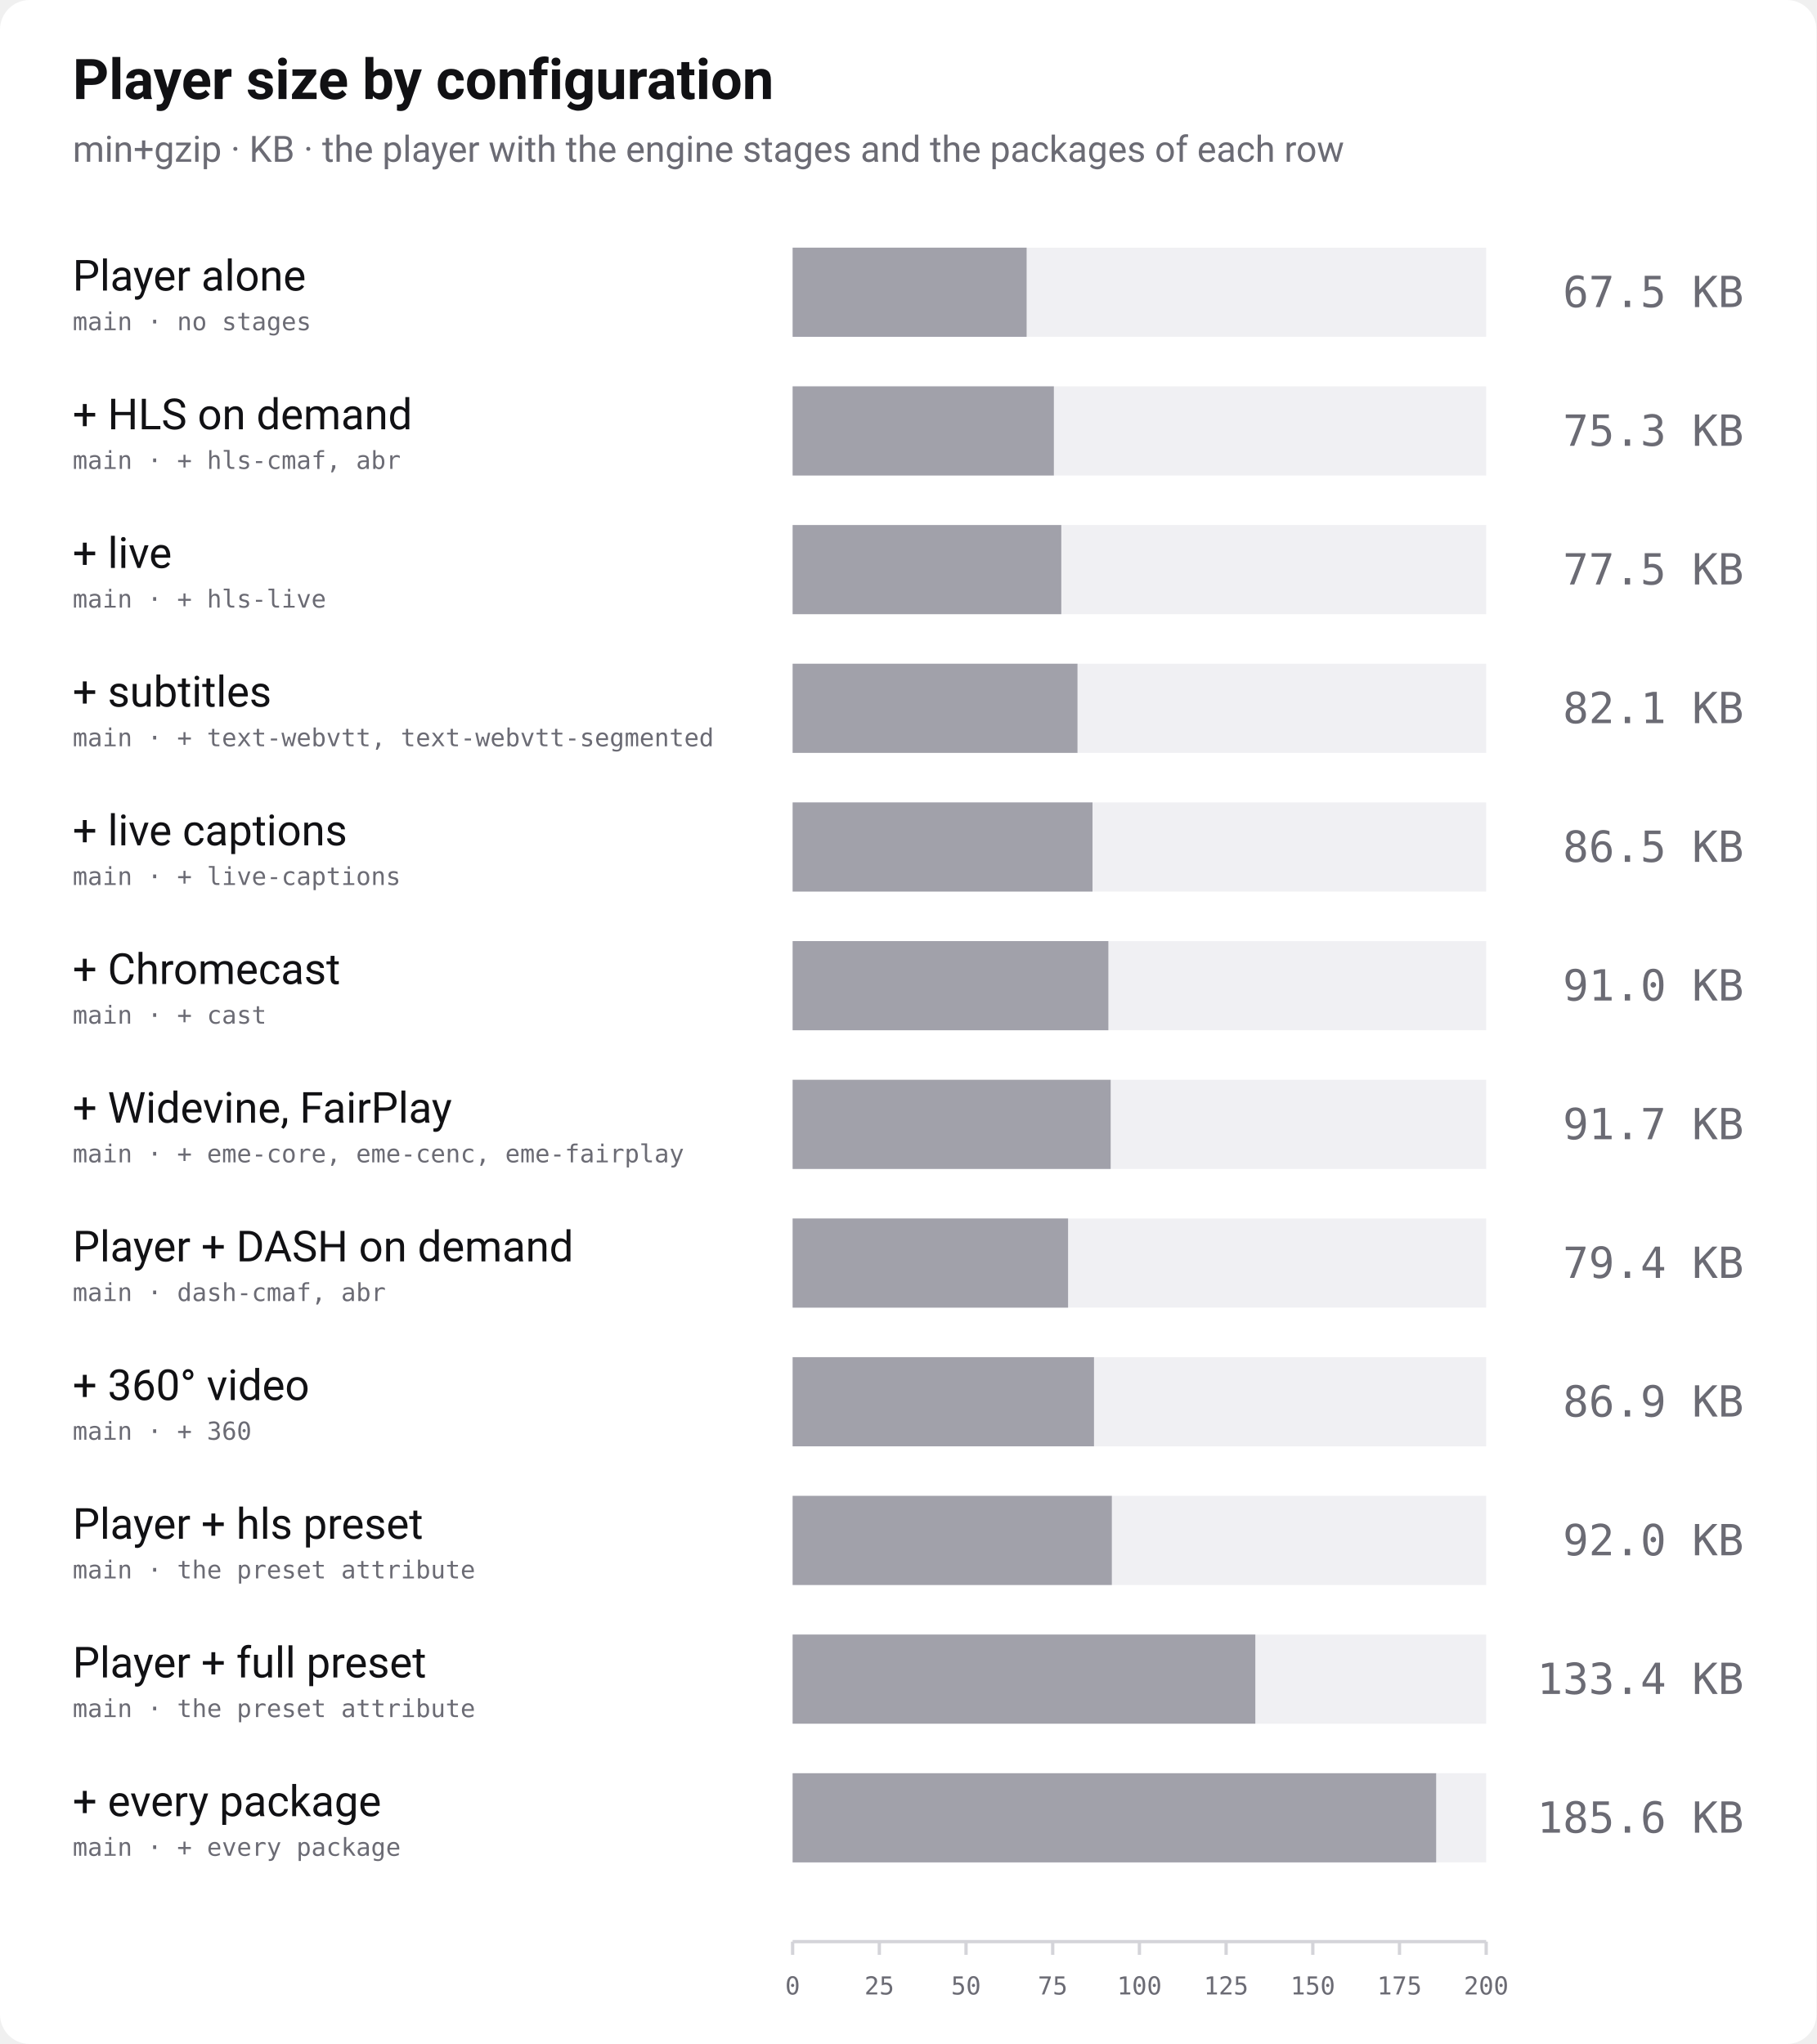
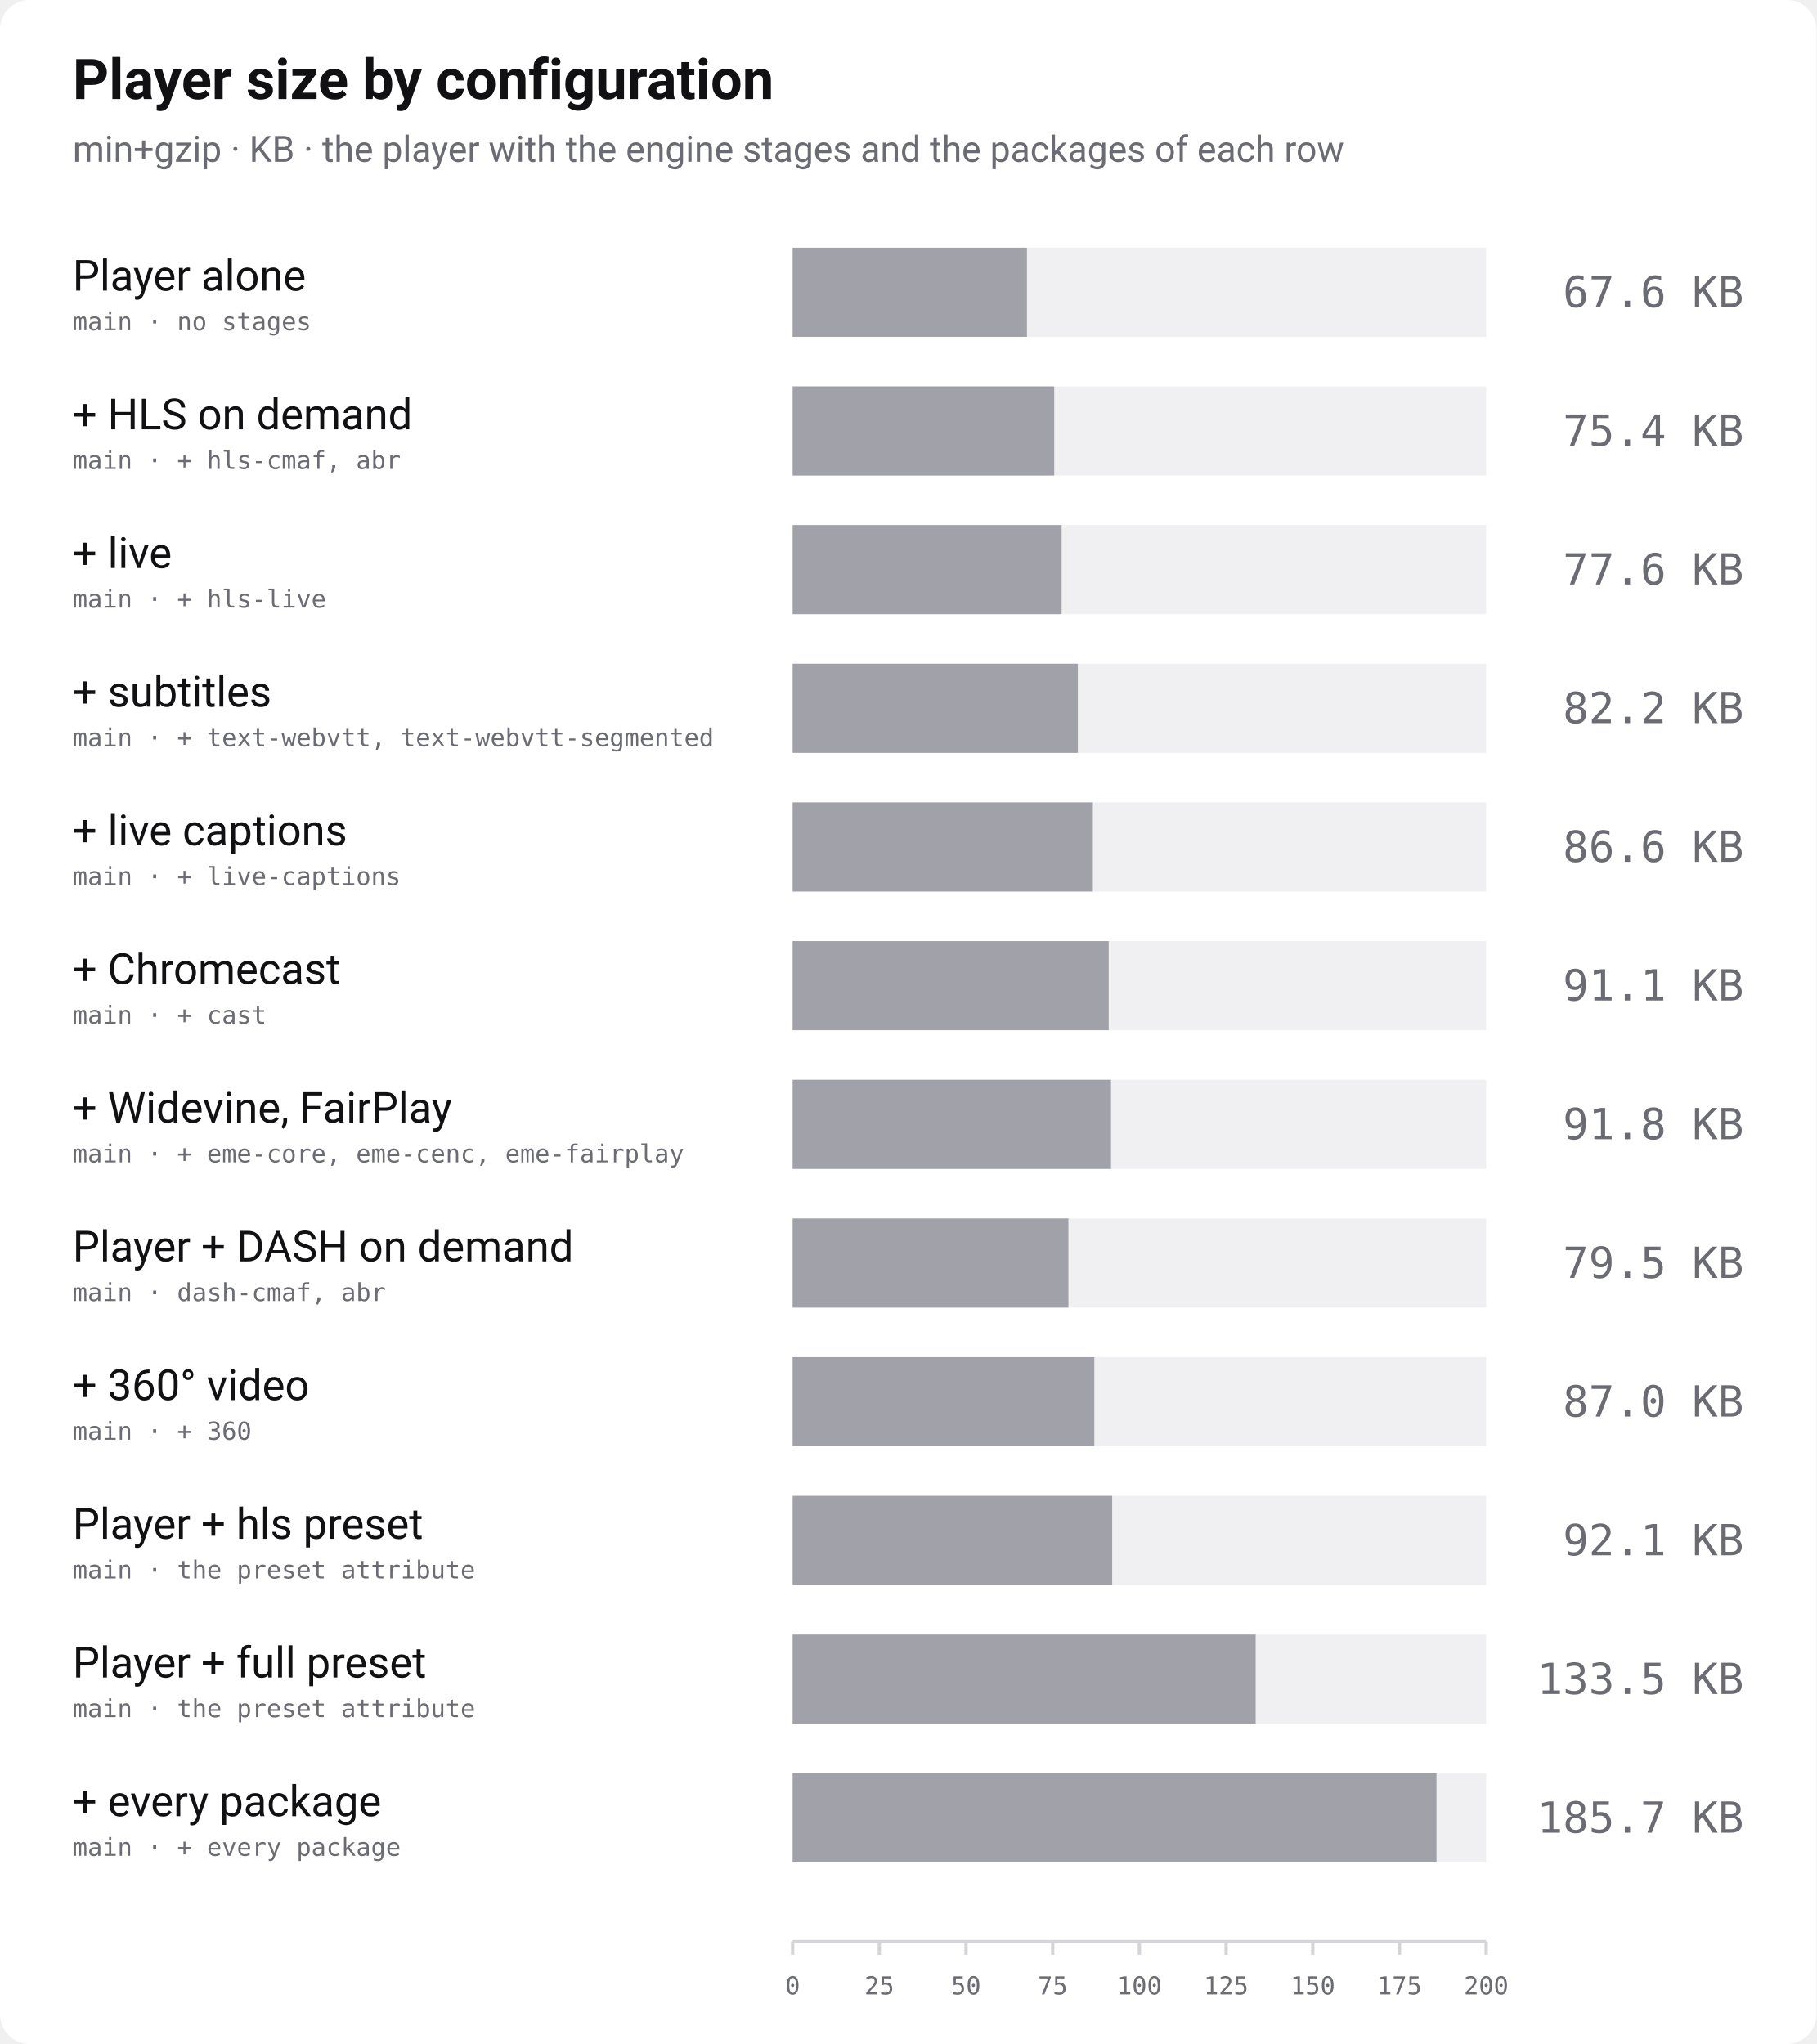
<svg xmlns="http://www.w3.org/2000/svg" width="1100" height="1238" viewBox="0 0 1100 1238" role="img" aria-label="Bundle size of the Mattebox player by the engine stages and packages it is configured with, min+gzip">
  <rect width="1100" height="1238" rx="18" fill="#ffffff" />
  <text x="44" y="60" font-family="-apple-system, 'Segoe UI', Roboto, Helvetica, Arial, sans-serif" font-size="34" font-weight="700" fill="#111114">Player size by configuration</text>
  <text x="44" y="98" font-family="-apple-system, 'Segoe UI', Roboto, Helvetica, Arial, sans-serif" font-size="22" fill="#6b6b74">min+gzip · KB · the player with the engine stages and the packages of each row</text>
  <text x="44" y="176" font-family="-apple-system, 'Segoe UI', Roboto, Helvetica, Arial, sans-serif" font-size="26" font-weight="400" fill="#111114">Player alone</text>
  <text x="44" y="200" font-family="ui-monospace, 'SF Mono', Menlo, Consolas, monospace" font-size="15" fill="#6b6b74">main · no stages</text>
  <rect x="480" y="150" width="420" height="54" fill="#f0f0f3" />
-   <rect x="480" y="150" width="141.7" height="54" fill="#a1a1aa" />
-   <text x="1056" y="186" text-anchor="end" font-family="ui-monospace, 'SF Mono', Menlo, Consolas, monospace" font-size="26" font-weight="400" fill="#6b6b74">67.5 KB</text>
+   <rect x="480" y="150" width="141.9" height="54" fill="#a1a1aa" />
+   <text x="1056" y="186" text-anchor="end" font-family="ui-monospace, 'SF Mono', Menlo, Consolas, monospace" font-size="26" font-weight="400" fill="#6b6b74">67.6 KB</text>
  <text x="44" y="260" font-family="-apple-system, 'Segoe UI', Roboto, Helvetica, Arial, sans-serif" font-size="26" font-weight="400" fill="#111114">+ HLS on demand</text>
  <text x="44" y="284" font-family="ui-monospace, 'SF Mono', Menlo, Consolas, monospace" font-size="15" fill="#6b6b74">main · + hls-cmaf, abr</text>
  <rect x="480" y="234" width="420" height="54" fill="#f0f0f3" />
-   <rect x="480" y="234" width="158.2" height="54" fill="#a1a1aa" />
-   <text x="1056" y="270" text-anchor="end" font-family="ui-monospace, 'SF Mono', Menlo, Consolas, monospace" font-size="26" font-weight="400" fill="#6b6b74">75.3 KB</text>
+   <rect x="480" y="234" width="158.4" height="54" fill="#a1a1aa" />
+   <text x="1056" y="270" text-anchor="end" font-family="ui-monospace, 'SF Mono', Menlo, Consolas, monospace" font-size="26" font-weight="400" fill="#6b6b74">75.4 KB</text>
  <text x="44" y="344" font-family="-apple-system, 'Segoe UI', Roboto, Helvetica, Arial, sans-serif" font-size="26" font-weight="400" fill="#111114">+ live</text>
  <text x="44" y="368" font-family="ui-monospace, 'SF Mono', Menlo, Consolas, monospace" font-size="15" fill="#6b6b74">main · + hls-live</text>
  <rect x="480" y="318" width="420" height="54" fill="#f0f0f3" />
-   <rect x="480" y="318" width="162.7" height="54" fill="#a1a1aa" />
-   <text x="1056" y="354" text-anchor="end" font-family="ui-monospace, 'SF Mono', Menlo, Consolas, monospace" font-size="26" font-weight="400" fill="#6b6b74">77.5 KB</text>
+   <rect x="480" y="318" width="162.9" height="54" fill="#a1a1aa" />
+   <text x="1056" y="354" text-anchor="end" font-family="ui-monospace, 'SF Mono', Menlo, Consolas, monospace" font-size="26" font-weight="400" fill="#6b6b74">77.6 KB</text>
  <text x="44" y="428" font-family="-apple-system, 'Segoe UI', Roboto, Helvetica, Arial, sans-serif" font-size="26" font-weight="400" fill="#111114">+ subtitles</text>
  <text x="44" y="452" font-family="ui-monospace, 'SF Mono', Menlo, Consolas, monospace" font-size="15" fill="#6b6b74">main · + text-webvtt, text-webvtt-segmented</text>
  <rect x="480" y="402" width="420" height="54" fill="#f0f0f3" />
-   <rect x="480" y="402" width="172.5" height="54" fill="#a1a1aa" />
-   <text x="1056" y="438" text-anchor="end" font-family="ui-monospace, 'SF Mono', Menlo, Consolas, monospace" font-size="26" font-weight="400" fill="#6b6b74">82.1 KB</text>
+   <rect x="480" y="402" width="172.7" height="54" fill="#a1a1aa" />
+   <text x="1056" y="438" text-anchor="end" font-family="ui-monospace, 'SF Mono', Menlo, Consolas, monospace" font-size="26" font-weight="400" fill="#6b6b74">82.2 KB</text>
  <text x="44" y="512" font-family="-apple-system, 'Segoe UI', Roboto, Helvetica, Arial, sans-serif" font-size="26" font-weight="400" fill="#111114">+ live captions</text>
  <text x="44" y="536" font-family="ui-monospace, 'SF Mono', Menlo, Consolas, monospace" font-size="15" fill="#6b6b74">main · + live-captions</text>
  <rect x="480" y="486" width="420" height="54" fill="#f0f0f3" />
-   <rect x="480" y="486" width="181.6" height="54" fill="#a1a1aa" />
-   <text x="1056" y="522" text-anchor="end" font-family="ui-monospace, 'SF Mono', Menlo, Consolas, monospace" font-size="26" font-weight="400" fill="#6b6b74">86.5 KB</text>
+   <rect x="480" y="486" width="181.8" height="54" fill="#a1a1aa" />
+   <text x="1056" y="522" text-anchor="end" font-family="ui-monospace, 'SF Mono', Menlo, Consolas, monospace" font-size="26" font-weight="400" fill="#6b6b74">86.6 KB</text>
  <text x="44" y="596" font-family="-apple-system, 'Segoe UI', Roboto, Helvetica, Arial, sans-serif" font-size="26" font-weight="400" fill="#111114">+ Chromecast</text>
  <text x="44" y="620" font-family="ui-monospace, 'SF Mono', Menlo, Consolas, monospace" font-size="15" fill="#6b6b74">main · + cast</text>
  <rect x="480" y="570" width="420" height="54" fill="#f0f0f3" />
-   <rect x="480" y="570" width="191.2" height="54" fill="#a1a1aa" />
-   <text x="1056" y="606" text-anchor="end" font-family="ui-monospace, 'SF Mono', Menlo, Consolas, monospace" font-size="26" font-weight="400" fill="#6b6b74">91.0 KB</text>
+   <rect x="480" y="570" width="191.4" height="54" fill="#a1a1aa" />
+   <text x="1056" y="606" text-anchor="end" font-family="ui-monospace, 'SF Mono', Menlo, Consolas, monospace" font-size="26" font-weight="400" fill="#6b6b74">91.1 KB</text>
  <text x="44" y="680" font-family="-apple-system, 'Segoe UI', Roboto, Helvetica, Arial, sans-serif" font-size="26" font-weight="400" fill="#111114">+ Widevine, FairPlay</text>
  <text x="44" y="704" font-family="ui-monospace, 'SF Mono', Menlo, Consolas, monospace" font-size="15" fill="#6b6b74">main · + eme-core, eme-cenc, eme-fairplay</text>
  <rect x="480" y="654" width="420" height="54" fill="#f0f0f3" />
-   <rect x="480" y="654" width="192.6" height="54" fill="#a1a1aa" />
-   <text x="1056" y="690" text-anchor="end" font-family="ui-monospace, 'SF Mono', Menlo, Consolas, monospace" font-size="26" font-weight="400" fill="#6b6b74">91.7 KB</text>
+   <rect x="480" y="654" width="192.8" height="54" fill="#a1a1aa" />
+   <text x="1056" y="690" text-anchor="end" font-family="ui-monospace, 'SF Mono', Menlo, Consolas, monospace" font-size="26" font-weight="400" fill="#6b6b74">91.8 KB</text>
  <text x="44" y="764" font-family="-apple-system, 'Segoe UI', Roboto, Helvetica, Arial, sans-serif" font-size="26" font-weight="400" fill="#111114">Player + DASH on demand</text>
  <text x="44" y="788" font-family="ui-monospace, 'SF Mono', Menlo, Consolas, monospace" font-size="15" fill="#6b6b74">main · dash-cmaf, abr</text>
  <rect x="480" y="738" width="420" height="54" fill="#f0f0f3" />
-   <rect x="480" y="738" width="166.8" height="54" fill="#a1a1aa" />
-   <text x="1056" y="774" text-anchor="end" font-family="ui-monospace, 'SF Mono', Menlo, Consolas, monospace" font-size="26" font-weight="400" fill="#6b6b74">79.4 KB</text>
+   <rect x="480" y="738" width="167.0" height="54" fill="#a1a1aa" />
+   <text x="1056" y="774" text-anchor="end" font-family="ui-monospace, 'SF Mono', Menlo, Consolas, monospace" font-size="26" font-weight="400" fill="#6b6b74">79.5 KB</text>
  <text x="44" y="848" font-family="-apple-system, 'Segoe UI', Roboto, Helvetica, Arial, sans-serif" font-size="26" font-weight="400" fill="#111114">+ 360° video</text>
  <text x="44" y="872" font-family="ui-monospace, 'SF Mono', Menlo, Consolas, monospace" font-size="15" fill="#6b6b74">main · + 360</text>
  <rect x="480" y="822" width="420" height="54" fill="#f0f0f3" />
-   <rect x="480" y="822" width="182.5" height="54" fill="#a1a1aa" />
-   <text x="1056" y="858" text-anchor="end" font-family="ui-monospace, 'SF Mono', Menlo, Consolas, monospace" font-size="26" font-weight="400" fill="#6b6b74">86.9 KB</text>
+   <rect x="480" y="822" width="182.7" height="54" fill="#a1a1aa" />
+   <text x="1056" y="858" text-anchor="end" font-family="ui-monospace, 'SF Mono', Menlo, Consolas, monospace" font-size="26" font-weight="400" fill="#6b6b74">87.0 KB</text>
  <text x="44" y="932" font-family="-apple-system, 'Segoe UI', Roboto, Helvetica, Arial, sans-serif" font-size="26" font-weight="400" fill="#111114">Player + hls preset</text>
  <text x="44" y="956" font-family="ui-monospace, 'SF Mono', Menlo, Consolas, monospace" font-size="15" fill="#6b6b74">main · the preset attribute</text>
  <rect x="480" y="906" width="420" height="54" fill="#f0f0f3" />
-   <rect x="480" y="906" width="193.3" height="54" fill="#a1a1aa" />
-   <text x="1056" y="942" text-anchor="end" font-family="ui-monospace, 'SF Mono', Menlo, Consolas, monospace" font-size="26" font-weight="400" fill="#6b6b74">92.0 KB</text>
+   <rect x="480" y="906" width="193.5" height="54" fill="#a1a1aa" />
+   <text x="1056" y="942" text-anchor="end" font-family="ui-monospace, 'SF Mono', Menlo, Consolas, monospace" font-size="26" font-weight="400" fill="#6b6b74">92.1 KB</text>
  <text x="44" y="1016" font-family="-apple-system, 'Segoe UI', Roboto, Helvetica, Arial, sans-serif" font-size="26" font-weight="400" fill="#111114">Player + full preset</text>
  <text x="44" y="1040" font-family="ui-monospace, 'SF Mono', Menlo, Consolas, monospace" font-size="15" fill="#6b6b74">main · the preset attribute</text>
  <rect x="480" y="990" width="420" height="54" fill="#f0f0f3" />
-   <rect x="480" y="990" width="280.2" height="54" fill="#a1a1aa" />
-   <text x="1056" y="1026" text-anchor="end" font-family="ui-monospace, 'SF Mono', Menlo, Consolas, monospace" font-size="26" font-weight="400" fill="#6b6b74">133.4 KB</text>
+   <rect x="480" y="990" width="280.4" height="54" fill="#a1a1aa" />
+   <text x="1056" y="1026" text-anchor="end" font-family="ui-monospace, 'SF Mono', Menlo, Consolas, monospace" font-size="26" font-weight="400" fill="#6b6b74">133.5 KB</text>
  <text x="44" y="1100" font-family="-apple-system, 'Segoe UI', Roboto, Helvetica, Arial, sans-serif" font-size="26" font-weight="400" fill="#111114">+ every package</text>
  <text x="44" y="1124" font-family="ui-monospace, 'SF Mono', Menlo, Consolas, monospace" font-size="15" fill="#6b6b74">main · + every package</text>
  <rect x="480" y="1074" width="420" height="54" fill="#f0f0f3" />
-   <rect x="480" y="1074" width="389.7" height="54" fill="#a1a1aa" />
-   <text x="1056" y="1110" text-anchor="end" font-family="ui-monospace, 'SF Mono', Menlo, Consolas, monospace" font-size="26" font-weight="400" fill="#6b6b74">185.6 KB</text>
+   <rect x="480" y="1074" width="389.9" height="54" fill="#a1a1aa" />
+   <text x="1056" y="1110" text-anchor="end" font-family="ui-monospace, 'SF Mono', Menlo, Consolas, monospace" font-size="26" font-weight="400" fill="#6b6b74">185.7 KB</text>
  <line x1="480" y1="1176" x2="900" y2="1176" stroke="#d4d4d9" stroke-width="2" />
  <line x1="480.0" y1="1176" x2="480.0" y2="1184" stroke="#d4d4d9" stroke-width="2" />
  <text x="480.0" y="1208" text-anchor="middle" font-family="ui-monospace, 'SF Mono', Menlo, Consolas, monospace" font-size="15" fill="#6b6b74">0</text>
  <line x1="532.5" y1="1176" x2="532.5" y2="1184" stroke="#d4d4d9" stroke-width="2" />
  <text x="532.5" y="1208" text-anchor="middle" font-family="ui-monospace, 'SF Mono', Menlo, Consolas, monospace" font-size="15" fill="#6b6b74">25</text>
  <line x1="585.0" y1="1176" x2="585.0" y2="1184" stroke="#d4d4d9" stroke-width="2" />
  <text x="585.0" y="1208" text-anchor="middle" font-family="ui-monospace, 'SF Mono', Menlo, Consolas, monospace" font-size="15" fill="#6b6b74">50</text>
  <line x1="637.5" y1="1176" x2="637.5" y2="1184" stroke="#d4d4d9" stroke-width="2" />
  <text x="637.5" y="1208" text-anchor="middle" font-family="ui-monospace, 'SF Mono', Menlo, Consolas, monospace" font-size="15" fill="#6b6b74">75</text>
  <line x1="690.0" y1="1176" x2="690.0" y2="1184" stroke="#d4d4d9" stroke-width="2" />
  <text x="690.0" y="1208" text-anchor="middle" font-family="ui-monospace, 'SF Mono', Menlo, Consolas, monospace" font-size="15" fill="#6b6b74">100</text>
  <line x1="742.5" y1="1176" x2="742.5" y2="1184" stroke="#d4d4d9" stroke-width="2" />
  <text x="742.5" y="1208" text-anchor="middle" font-family="ui-monospace, 'SF Mono', Menlo, Consolas, monospace" font-size="15" fill="#6b6b74">125</text>
  <line x1="795.0" y1="1176" x2="795.0" y2="1184" stroke="#d4d4d9" stroke-width="2" />
  <text x="795.0" y="1208" text-anchor="middle" font-family="ui-monospace, 'SF Mono', Menlo, Consolas, monospace" font-size="15" fill="#6b6b74">150</text>
  <line x1="847.5" y1="1176" x2="847.5" y2="1184" stroke="#d4d4d9" stroke-width="2" />
  <text x="847.5" y="1208" text-anchor="middle" font-family="ui-monospace, 'SF Mono', Menlo, Consolas, monospace" font-size="15" fill="#6b6b74">175</text>
  <line x1="900.0" y1="1176" x2="900.0" y2="1184" stroke="#d4d4d9" stroke-width="2" />
  <text x="900.0" y="1208" text-anchor="middle" font-family="ui-monospace, 'SF Mono', Menlo, Consolas, monospace" font-size="15" fill="#6b6b74">200</text>
</svg>
